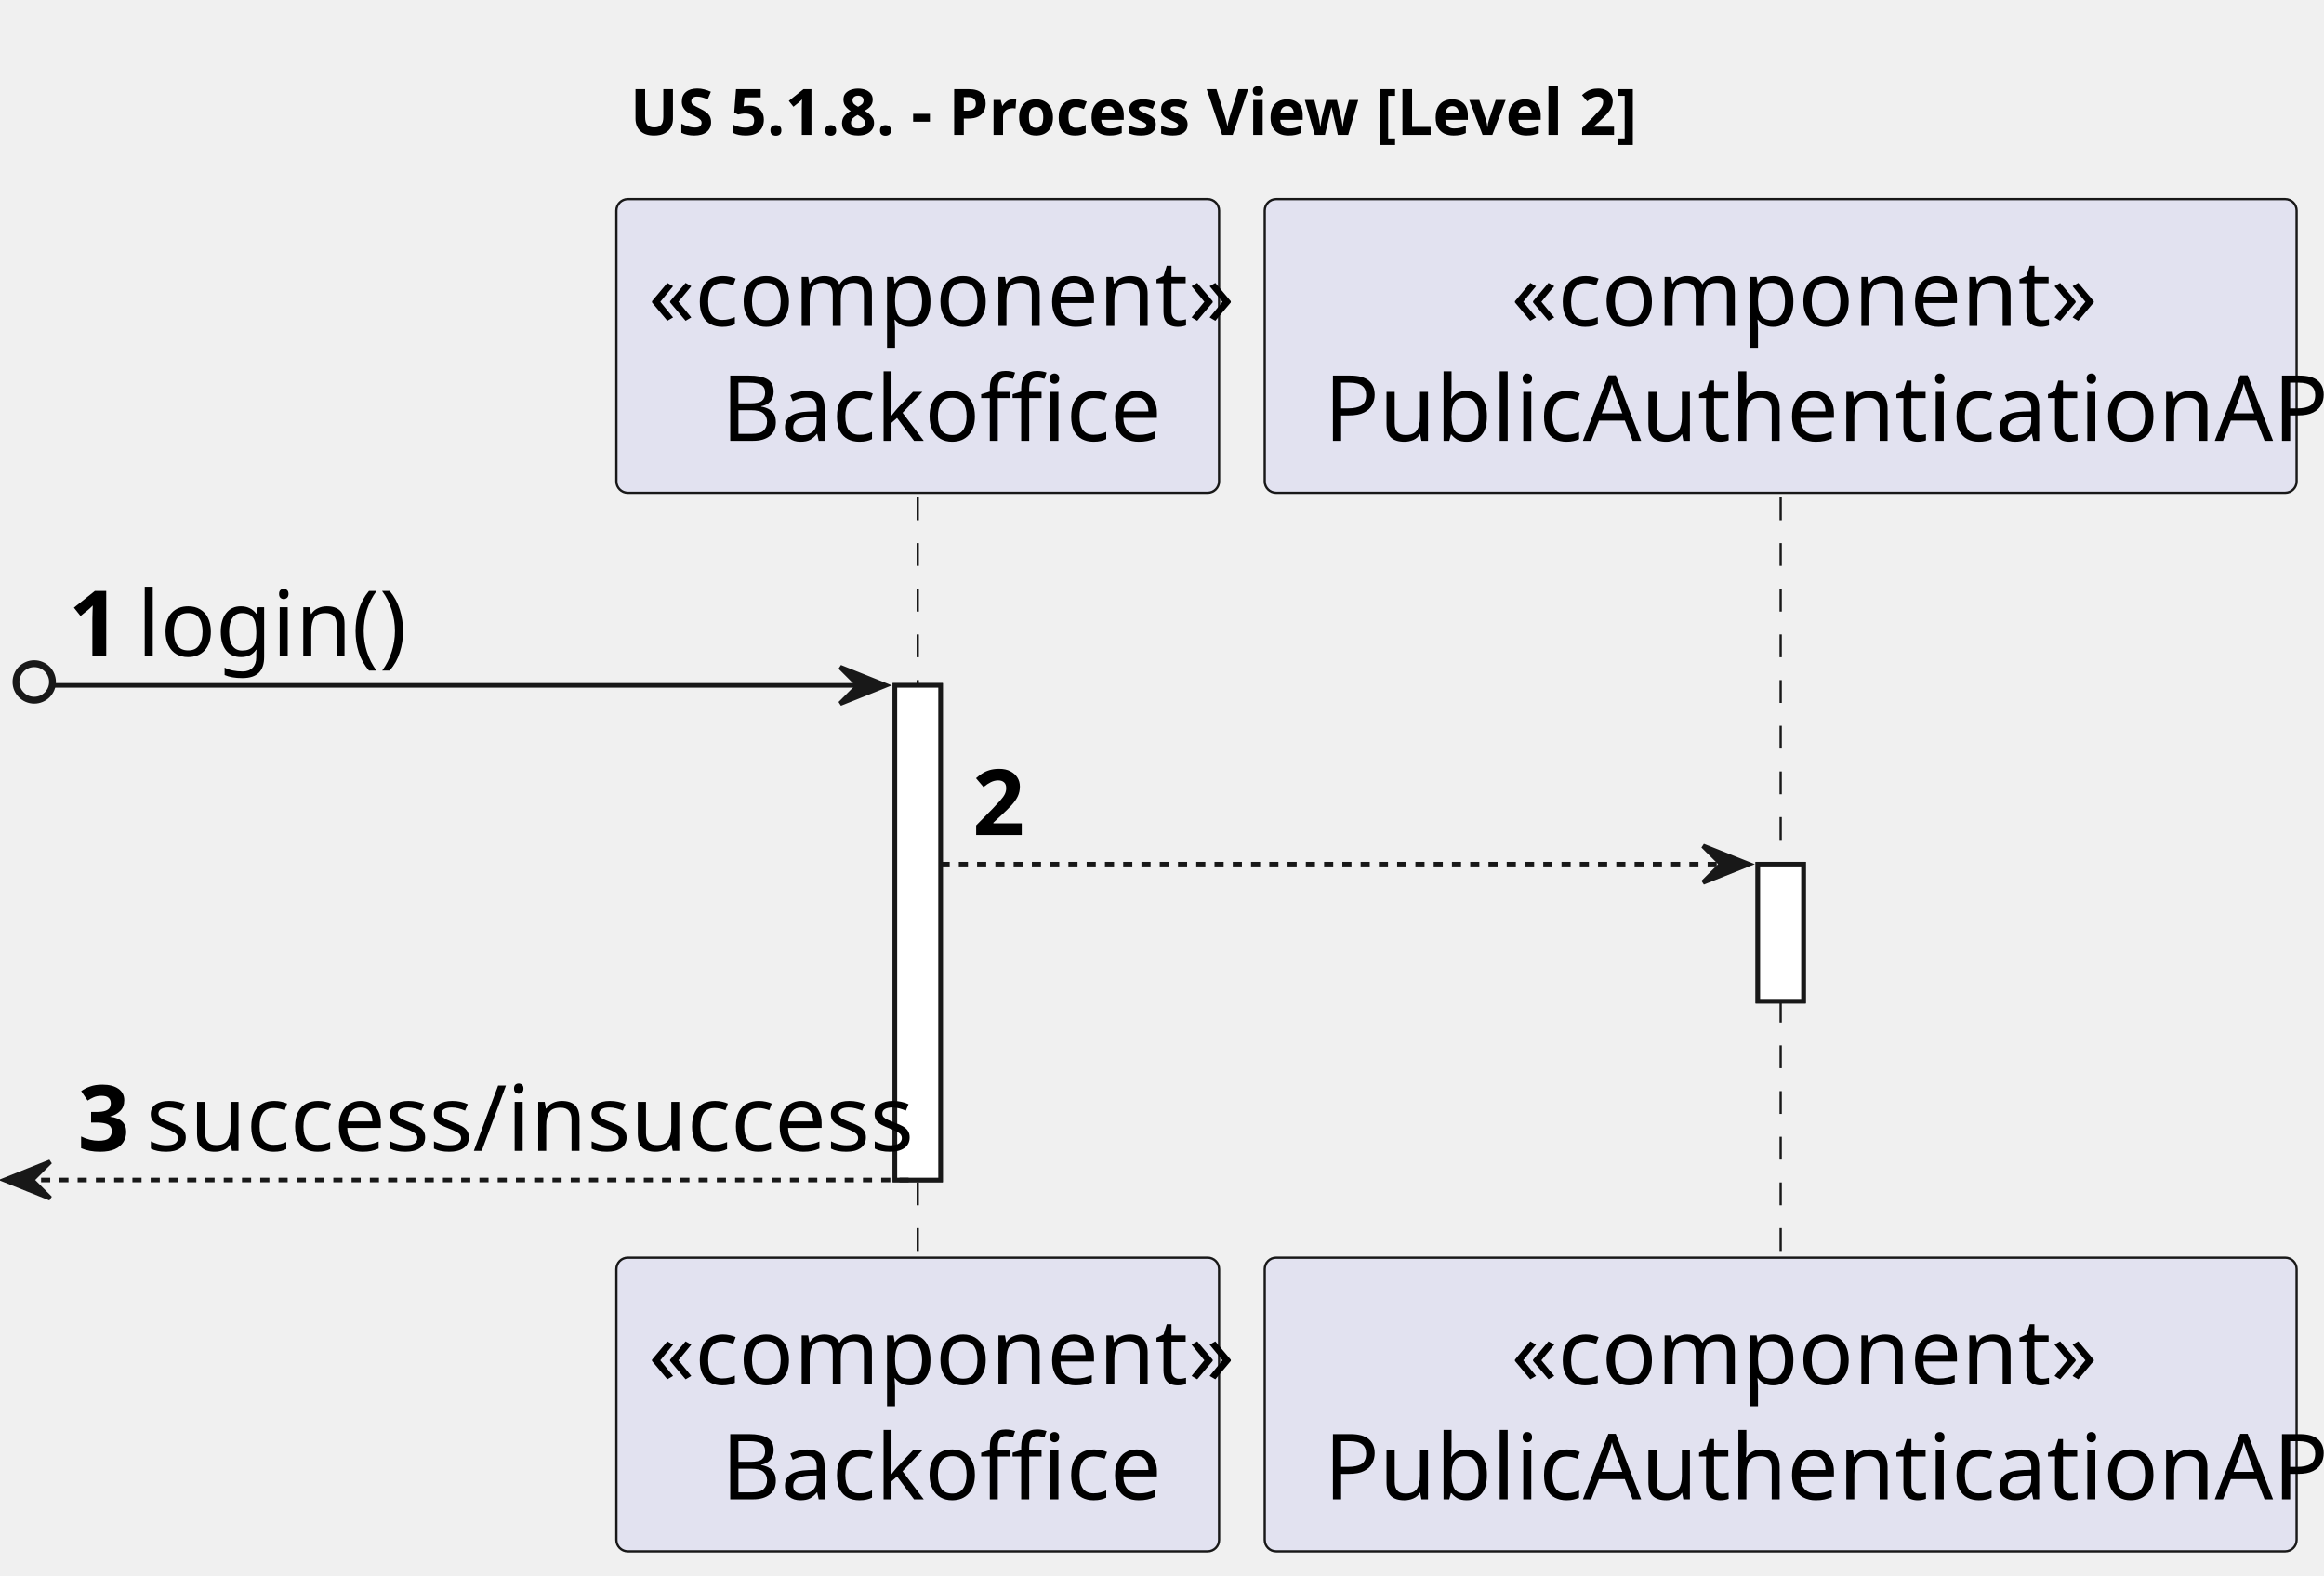
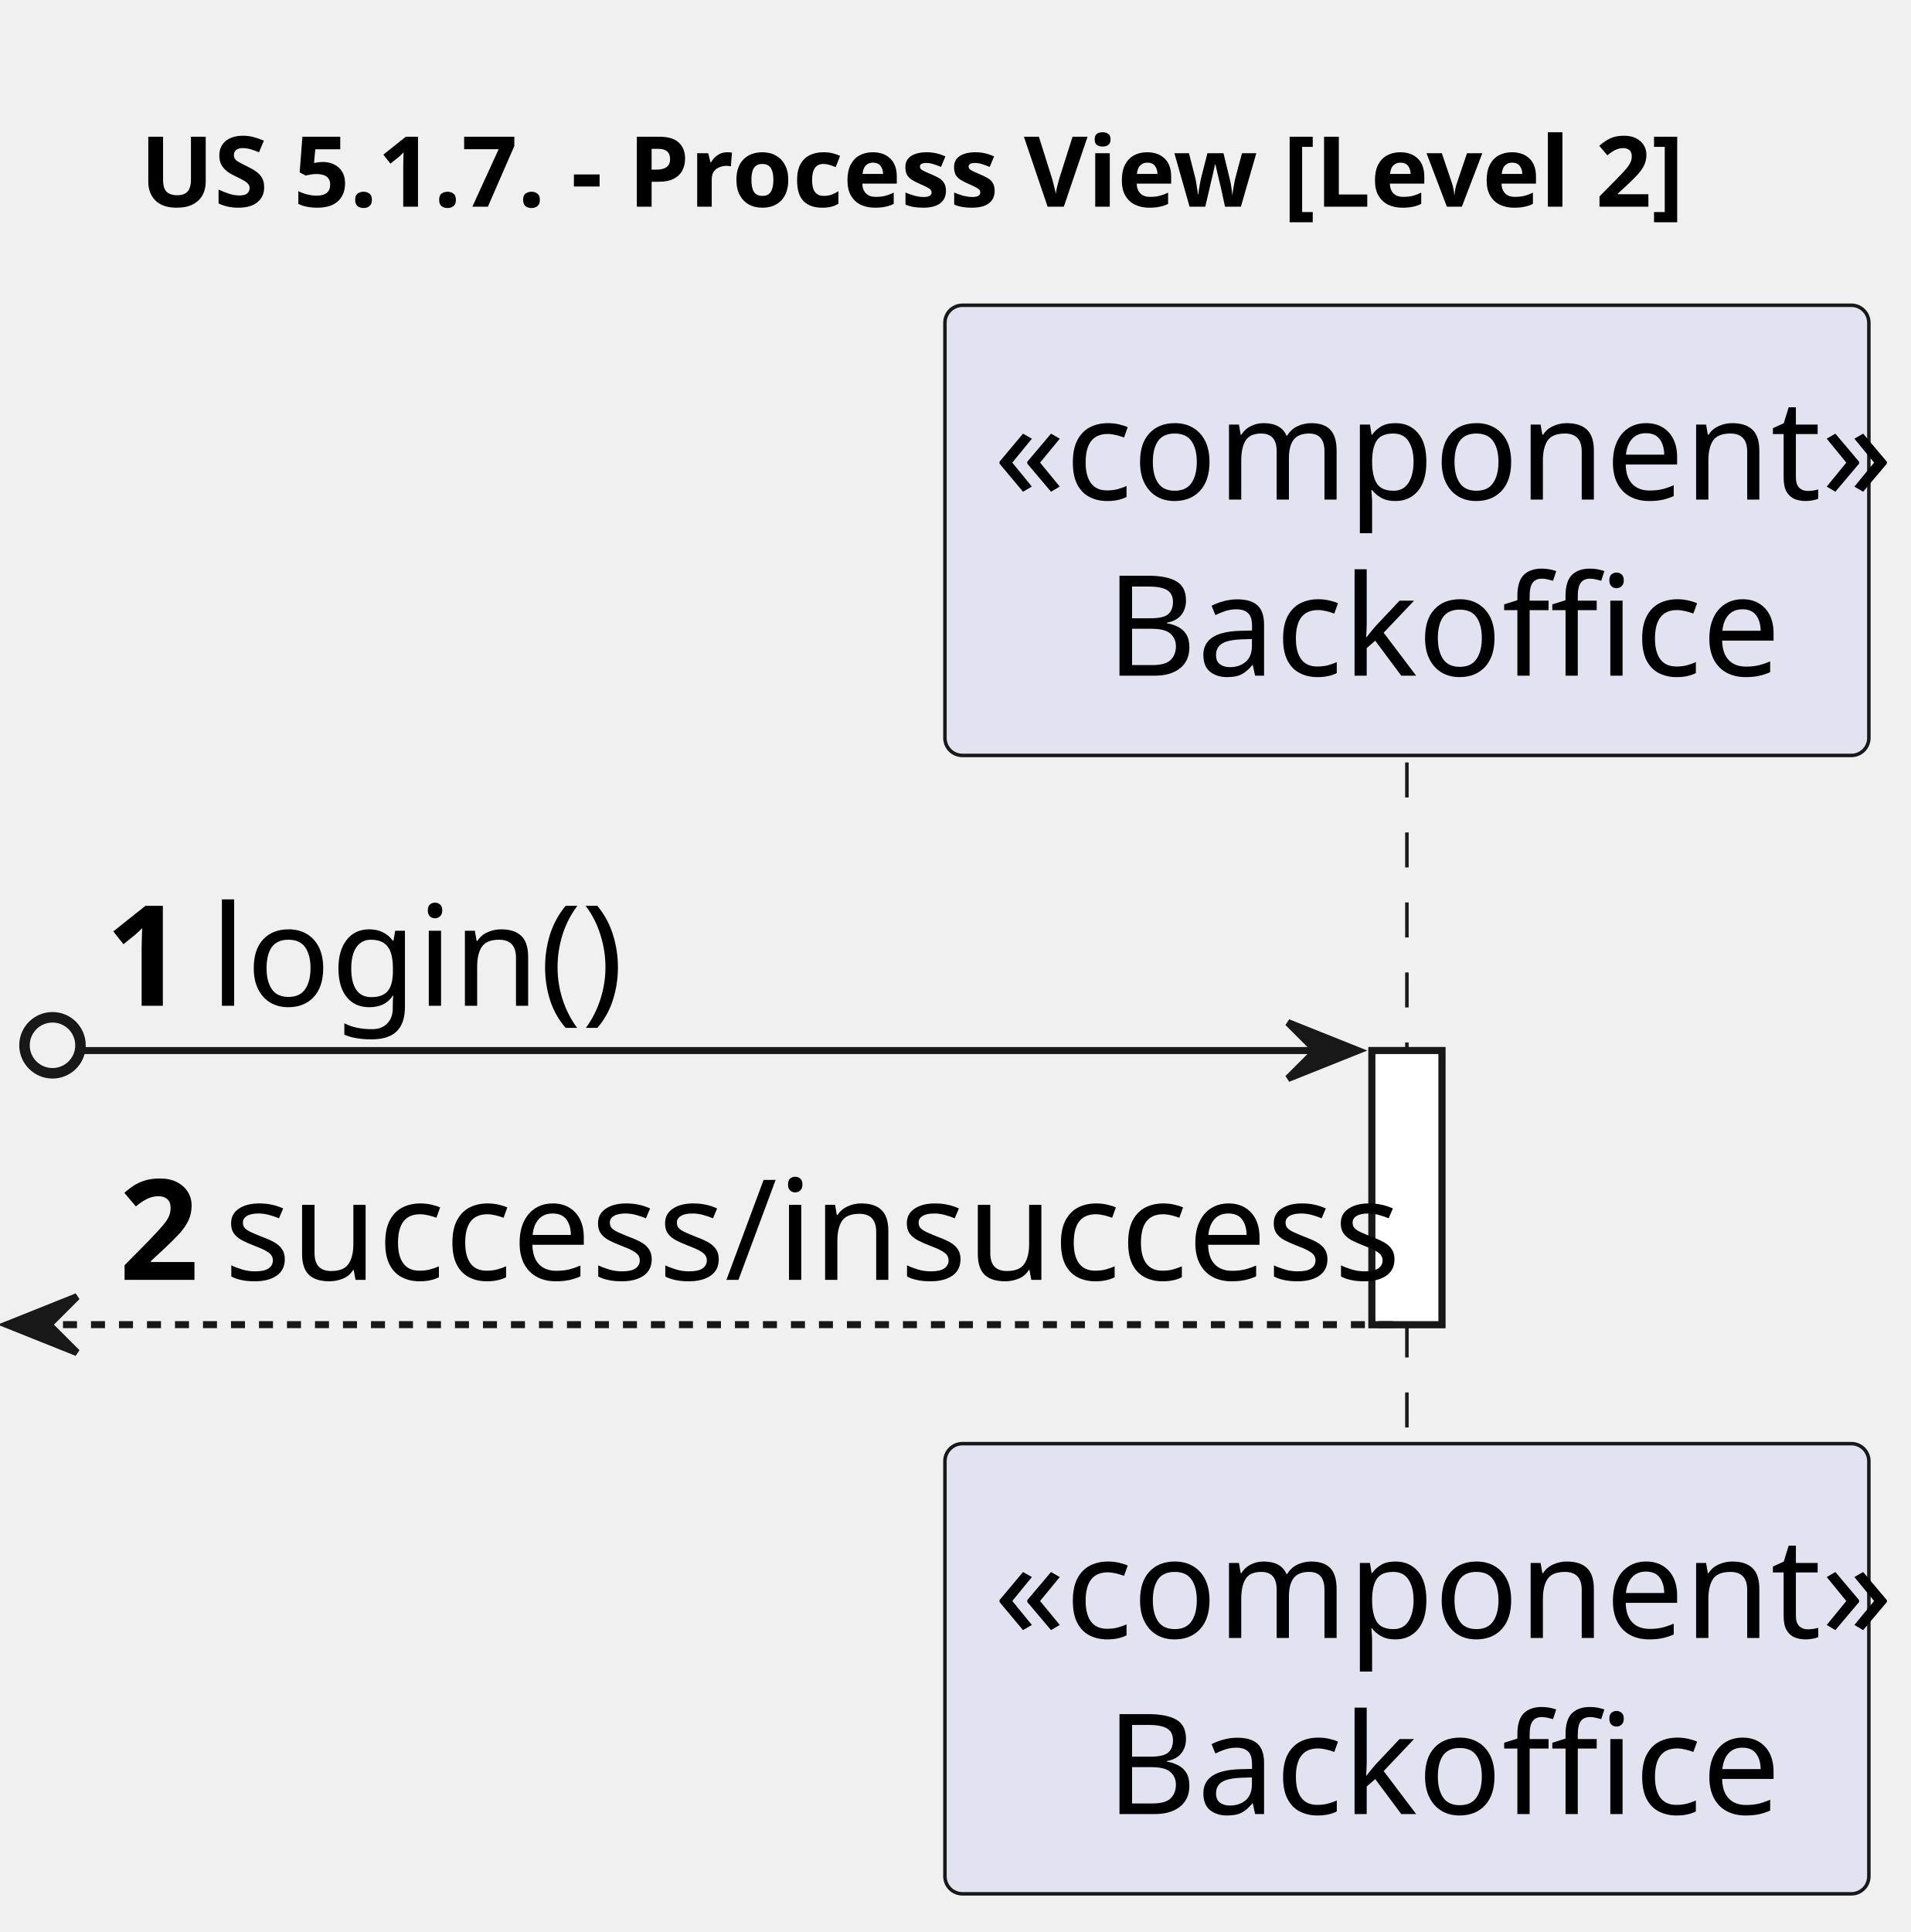
- <svg xmlns="http://www.w3.org/2000/svg" contentStyleType="text/css" height="345px" preserveAspectRatio="none" style="width:509px;height:345px;background:#FFFFFF;" version="1.1" viewBox="0 0 509 345" width="509px" zoomAndPan="magnify">
+ <svg xmlns="http://www.w3.org/2000/svg" contentStyleType="text/css" height="276px" preserveAspectRatio="none" style="width:273px;height:276px;background:#FFFFFF;" version="1.1" viewBox="0 0 273 276" width="273px" zoomAndPan="magnify">
  <defs />
  <g>
-     <text fill="#000000" font-family="sans-serif" font-size="14" font-weight="bold" lengthAdjust="spacing" textLength="231" x="138" y="29.533">US 5.1.8. - Process View [Level 2]</text>
-     <rect fill="#FFFFFF" height="108.312" style="stroke:#181818;stroke-width:1.0;" width="10" x="196" y="150.078" />
-     <rect fill="#FFFFFF" height="30" style="stroke:#181818;stroke-width:1.0;" width="10" x="385" y="189.234" />
-     <line style="stroke:#181818;stroke-width:0.5;stroke-dasharray:5.0,5.0;" x1="201" x2="201" y1="108.922" y2="276.391" />
-     <line style="stroke:#181818;stroke-width:0.5;stroke-dasharray:5.0,5.0;" x1="390" x2="390" y1="108.922" y2="276.391" />
+     <text fill="#000000" font-family="sans-serif" font-size="14" font-weight="bold" lengthAdjust="spacing" textLength="231" x="20" y="29.533">US 5.1.7. - Process View [Level 2]</text>
+     <rect fill="#FFFFFF" height="39.156" style="stroke:#181818;stroke-width:1.0;" width="10" x="196" y="150.078" />
+     <line style="stroke:#181818;stroke-width:0.5;stroke-dasharray:5.0,5.0;" x1="201" x2="201" y1="108.922" y2="207.234" />
    <rect fill="#E2E2F0" height="64.312" rx="2.5" ry="2.5" style="stroke:#181818;stroke-width:0.5;" width="132" x="135" y="43.609" />
    <text fill="#000000" font-family="sans-serif" font-size="20" lengthAdjust="spacing" textLength="118" x="142" y="71.371">«component»</text>
    <text fill="#000000" font-family="sans-serif" font-size="20" lengthAdjust="spacing" textLength="92" x="158" y="96.527">Backoffice</text>
-     <rect fill="#E2E2F0" height="64.312" rx="2.5" ry="2.5" style="stroke:#181818;stroke-width:0.5;" width="132" x="135" y="275.391" />
-     <text fill="#000000" font-family="sans-serif" font-size="20" lengthAdjust="spacing" textLength="118" x="142" y="303.152">«component»</text>
-     <text fill="#000000" font-family="sans-serif" font-size="20" lengthAdjust="spacing" textLength="92" x="158" y="328.309">Backoffice</text>
-     <rect fill="#E2E2F0" height="64.312" rx="2.5" ry="2.5" style="stroke:#181818;stroke-width:0.5;" width="226" x="277" y="43.609" />
-     <text fill="#000000" font-family="sans-serif" font-size="20" lengthAdjust="spacing" textLength="118" x="331" y="71.371">«component»</text>
-     <text fill="#000000" font-family="sans-serif" font-size="20" lengthAdjust="spacing" textLength="206" x="290" y="96.527">PublicAuthenticationAPI</text>
-     <rect fill="#E2E2F0" height="64.312" rx="2.5" ry="2.5" style="stroke:#181818;stroke-width:0.5;" width="226" x="277" y="275.391" />
-     <text fill="#000000" font-family="sans-serif" font-size="20" lengthAdjust="spacing" textLength="118" x="331" y="303.152">«component»</text>
-     <text fill="#000000" font-family="sans-serif" font-size="20" lengthAdjust="spacing" textLength="206" x="290" y="328.309">PublicAuthenticationAPI</text>
-     <rect fill="#FFFFFF" height="108.312" style="stroke:#181818;stroke-width:1.0;" width="10" x="196" y="150.078" />
-     <rect fill="#FFFFFF" height="30" style="stroke:#181818;stroke-width:1.0;" width="10" x="385" y="189.234" />
+     <rect fill="#E2E2F0" height="64.312" rx="2.5" ry="2.5" style="stroke:#181818;stroke-width:0.5;" width="132" x="135" y="206.234" />
+     <text fill="#000000" font-family="sans-serif" font-size="20" lengthAdjust="spacing" textLength="118" x="142" y="233.996">«component»</text>
+     <text fill="#000000" font-family="sans-serif" font-size="20" lengthAdjust="spacing" textLength="92" x="158" y="259.152">Backoffice</text>
+     <rect fill="#FFFFFF" height="39.156" style="stroke:#181818;stroke-width:1.0;" width="10" x="196" y="150.078" />
    <ellipse cx="7.5" cy="149.328" fill="none" rx="4" ry="4" style="stroke:#181818;stroke-width:1.5;" />
    <polygon fill="#181818" points="184,146.078,194,150.078,184,154.078,188,150.078" style="stroke:#181818;stroke-width:1.0;" />
    <line style="stroke:#181818;stroke-width:1.0;" x1="12" x2="190" y1="150.078" y2="150.078" />
    <text fill="#000000" font-family="sans-serif" font-size="20" font-weight="bold" lengthAdjust="spacing" textLength="11" x="15" y="143.684">1</text>
    <text fill="#000000" font-family="sans-serif" font-size="20" lengthAdjust="spacing" textLength="54" x="30" y="143.684">login()</text>
-     <polygon fill="#181818" points="373,185.234,383,189.234,373,193.234,377,189.234" style="stroke:#181818;stroke-width:1.0;" />
-     <line style="stroke:#181818;stroke-width:1.0;stroke-dasharray:2.0,2.0;" x1="206" x2="379" y1="189.234" y2="189.234" />
-     <text fill="#000000" font-family="sans-serif" font-size="20" font-weight="bold" lengthAdjust="spacing" textLength="11" x="213" y="182.84">2</text>
-     <text fill="#000000" font-family="sans-serif" font-size="20" lengthAdjust="spacing" textLength="6" x="228" y="182.84"> </text>
-     <polygon fill="#181818" points="11,254.391,1,258.391,11,262.391,7,258.391" style="stroke:#181818;stroke-width:1.0;" />
-     <line style="stroke:#181818;stroke-width:1.0;stroke-dasharray:2.0,2.0;" x1="5" x2="200" y1="258.391" y2="258.391" />
-     <text fill="#000000" font-family="sans-serif" font-size="20" font-weight="bold" lengthAdjust="spacing" textLength="11" x="17" y="251.996">3</text>
-     <text fill="#000000" font-family="sans-serif" font-size="20" lengthAdjust="spacing" textLength="162" x="32" y="251.996">success/insuccess</text>
+     <polygon fill="#181818" points="11,185.234,1,189.234,11,193.234,7,189.234" style="stroke:#181818;stroke-width:1.0;" />
+     <line style="stroke:#181818;stroke-width:1.0;stroke-dasharray:2.0,2.0;" x1="5" x2="200" y1="189.234" y2="189.234" />
+     <text fill="#000000" font-family="sans-serif" font-size="20" font-weight="bold" lengthAdjust="spacing" textLength="11" x="17" y="182.84">2</text>
+     <text fill="#000000" font-family="sans-serif" font-size="20" lengthAdjust="spacing" textLength="162" x="32" y="182.84">success/insuccess</text>
  </g>
</svg>
